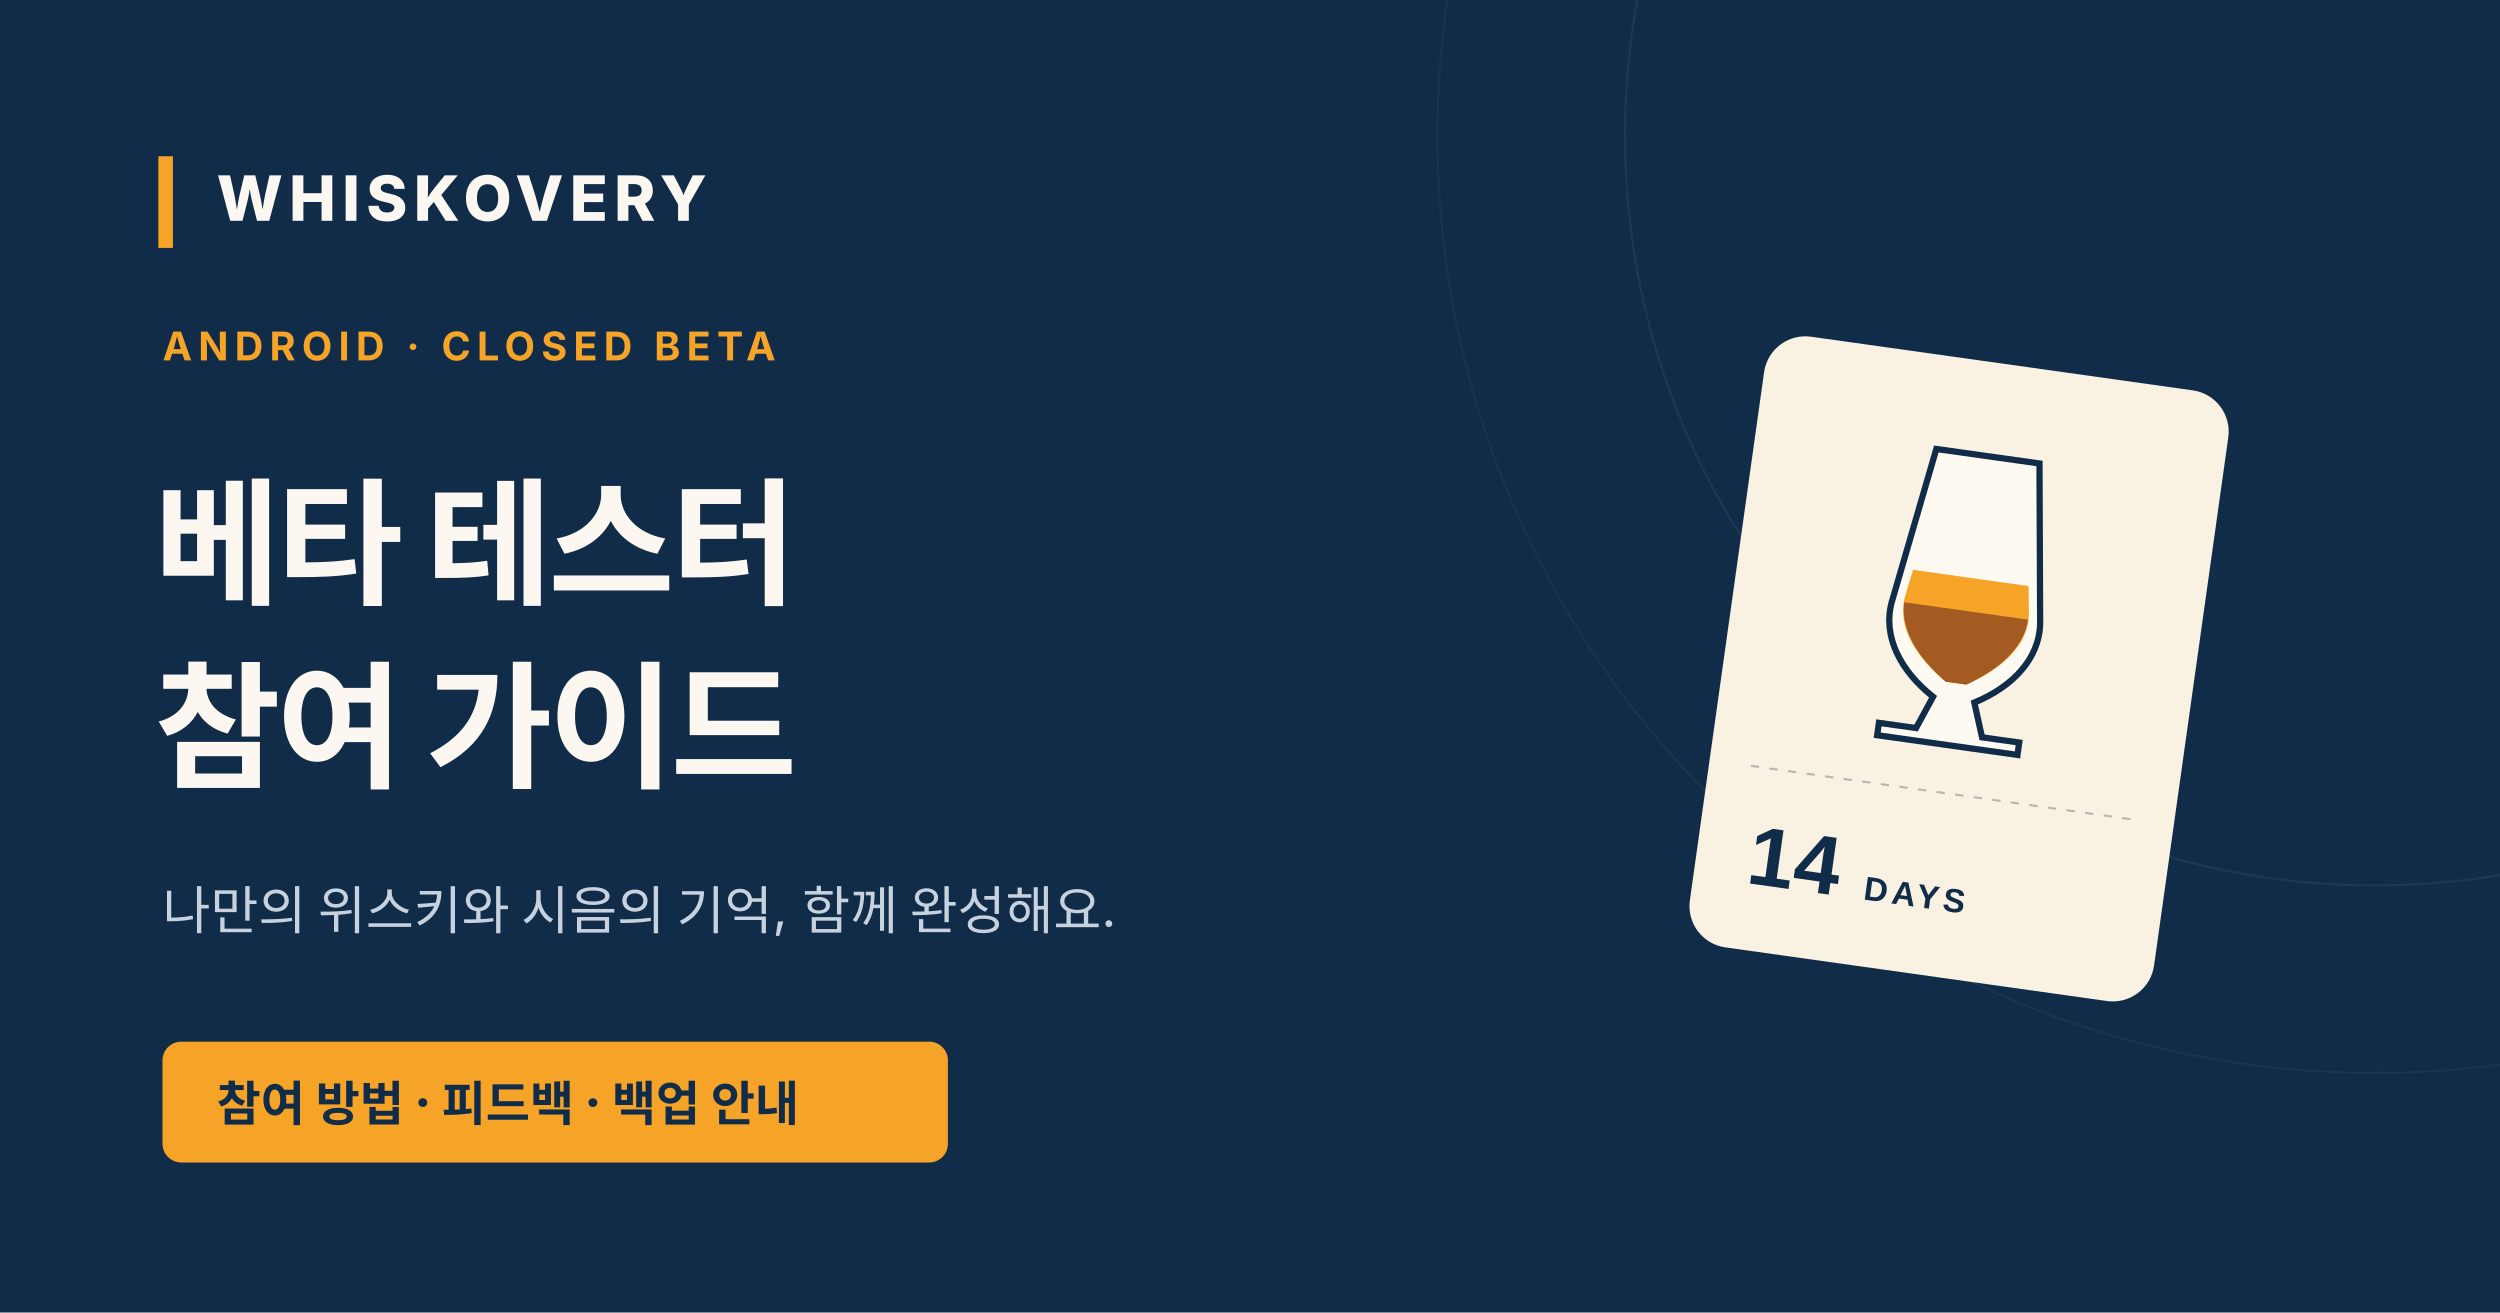
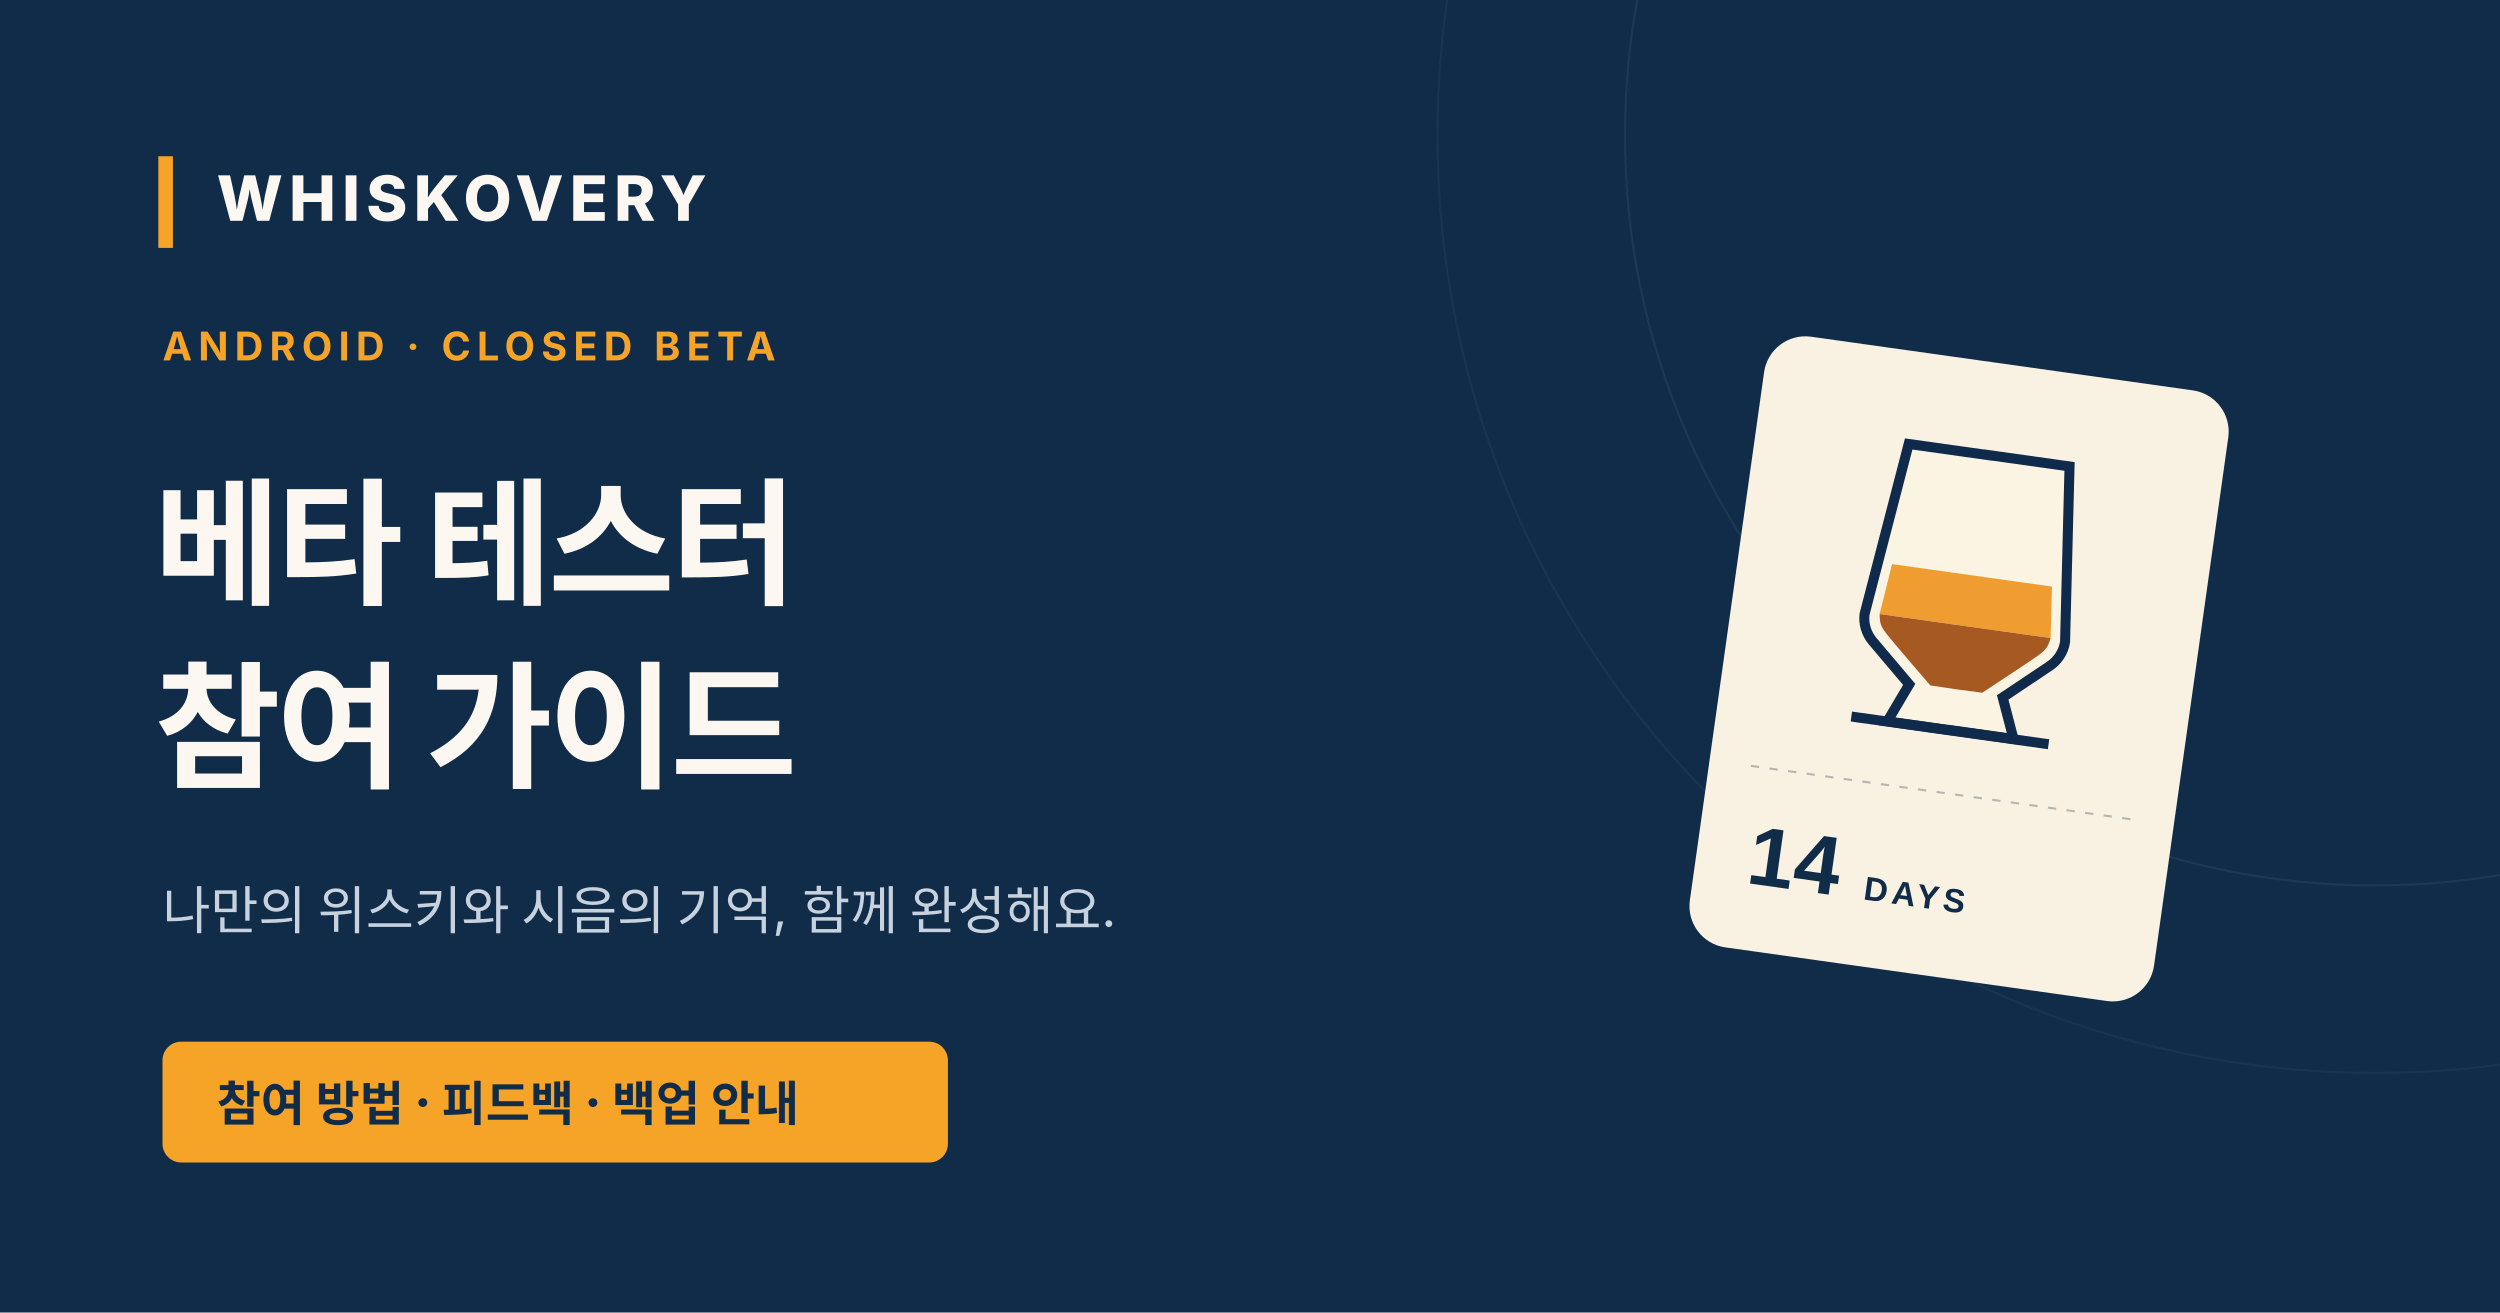
<svg xmlns="http://www.w3.org/2000/svg" width="1200" height="630" viewBox="0 0 1200 630">
  <rect width="1200" height="630" fill="#102c49" />
  <circle cx="1140" cy="65" r="360" fill="none" stroke="#ffffff" stroke-opacity=".06" />
  <circle cx="1140" cy="65" r="450" fill="none" stroke="#ffffff" stroke-opacity=".04" />
  <rect x="76" y="75" width="7" height="44" fill="#f6a428" />
  <g font-family="-apple-system, BlinkMacSystemFont, Apple SD Gothic Neo, Noto Sans KR, sans-serif">
    <text x="104" y="106" font-size="30" font-weight="800" letter-spacing="3" fill="#fcf8f1">WHISKOVERY</text>
    <text x="78" y="173" font-size="19" font-weight="700" letter-spacing="3" fill="#f6a428">ANDROID · CLOSED BETA</text>
    <text x="74" y="285" font-size="66" font-weight="800" letter-spacing="-2" fill="#fcf8f1">베타 테스터</text>
    <text x="74" y="373" font-size="66" font-weight="800" letter-spacing="-2" fill="#fcf8f1">참여 가이드</text>
    <text x="78" y="446" font-size="25" fill="#c7d2de">나만의 위스키와 시음의 기억, 함께 완성해요.</text>
    <rect x="78" y="500" width="377" height="58" rx="9" fill="#f6a428" />
    <text x="104" y="538" font-size="23" font-weight="800" fill="#102c49">참여 방법 · 피드백 · 백업 안내</text>
  </g>
  <g transform="translate(828 173) rotate(8 112 147)">
    <rect width="225" height="296" rx="20" fill="#f9f1e1" />
-     <path d="M87 45h50l11 76c2 17-9 32-26 42l6 16h18v6H78v-6h18l6-16c-17-10-28-25-26-42l11-76Z" fill="#fffaf1" stroke="#102c49" stroke-width="3" />
-     <path d="m82 117 2-13h56l2 13c2 15-9 28-25 38h-10c-16-10-27-23-25-38Z" fill="#f6a428" />
-     <path d="M82 120c0 14 11 26 25 35h10c14-9 25-21 25-35H82Z" fill="#a45b22" />
+     <svg x="61.5" y="42" width="102" height="138.25" id="Layer_2" data-name="Layer 2" viewBox="0 0 339.52 460.2">
+       <defs>
+         <style>
+           .cls-1 {
+             stroke-linejoin: round;
+           }
+ 
+           .cls-1, .cls-2 {
+             fill: #fcf4e3;
+             stroke: #0f2a4a;
+             stroke-linecap: square;
+             stroke-width: 16px;
+           }
+ 
+           .cls-2 {
+             stroke-miterlimit: 10;
+           }
+ 
+           .cls-3 {
+             fill: #ef9d30;
+           }
+ 
+           .cls-4 {
+             fill: #a65a21;
+           }
+         </style>
+       </defs>
+       <g id="Layer_1-2" data-name="Layer 1">
+         <g>
+           <g>
+             <path class="cls-2" d="M26.81,328.2l67.5,60.3-26.4,63.4h103.6v-.2h100l-26.4-63.4,67.5-60.3c11.7-10.5,18.5-25.3,18.9-41L299.51,8h-131.5v.2H40.01L8.01,287.2c.3,15.7,7.1,30.5,18.8,41Z" />
+             <line class="cls-1" x1="320.11" y1="452.2" x2="17.91" y2="452.2" />
+           </g>
+           <polygon class="cls-3" points="40.41 202 298.41 202 307.71 283.8 31.81 283.8 40.41 202" />
+           <path class="cls-4" d="M169.81,283.8H31.91s1.1,10.3,4.3,16.1c3.1,5.5,4.6,7.2,11.4,14.1,7.7,7.8,80.3,71.4,80.3,71.4l41.9.4,41.9-.4s72.6-63.6,80.3-71.4c6.8-6.9,8.3-8.5,11.4-14.1,3.2-5.7,4.3-16.1,4.3-16.1h-137.9Z" />
+         </g>
+       </g>
+     </svg>
    <path d="M20 208h185" stroke="#102c49" stroke-opacity=".3" stroke-dasharray="4 5" />
    <text x="25" y="264" fill="#102c49" font-family="Arial, sans-serif" font-size="40" font-weight="800">14</text>
    <text x="82" y="264" fill="#102c49" font-family="Arial, sans-serif" font-size="16" font-weight="700" letter-spacing="2">DAYS</text>
  </g>
</svg>
